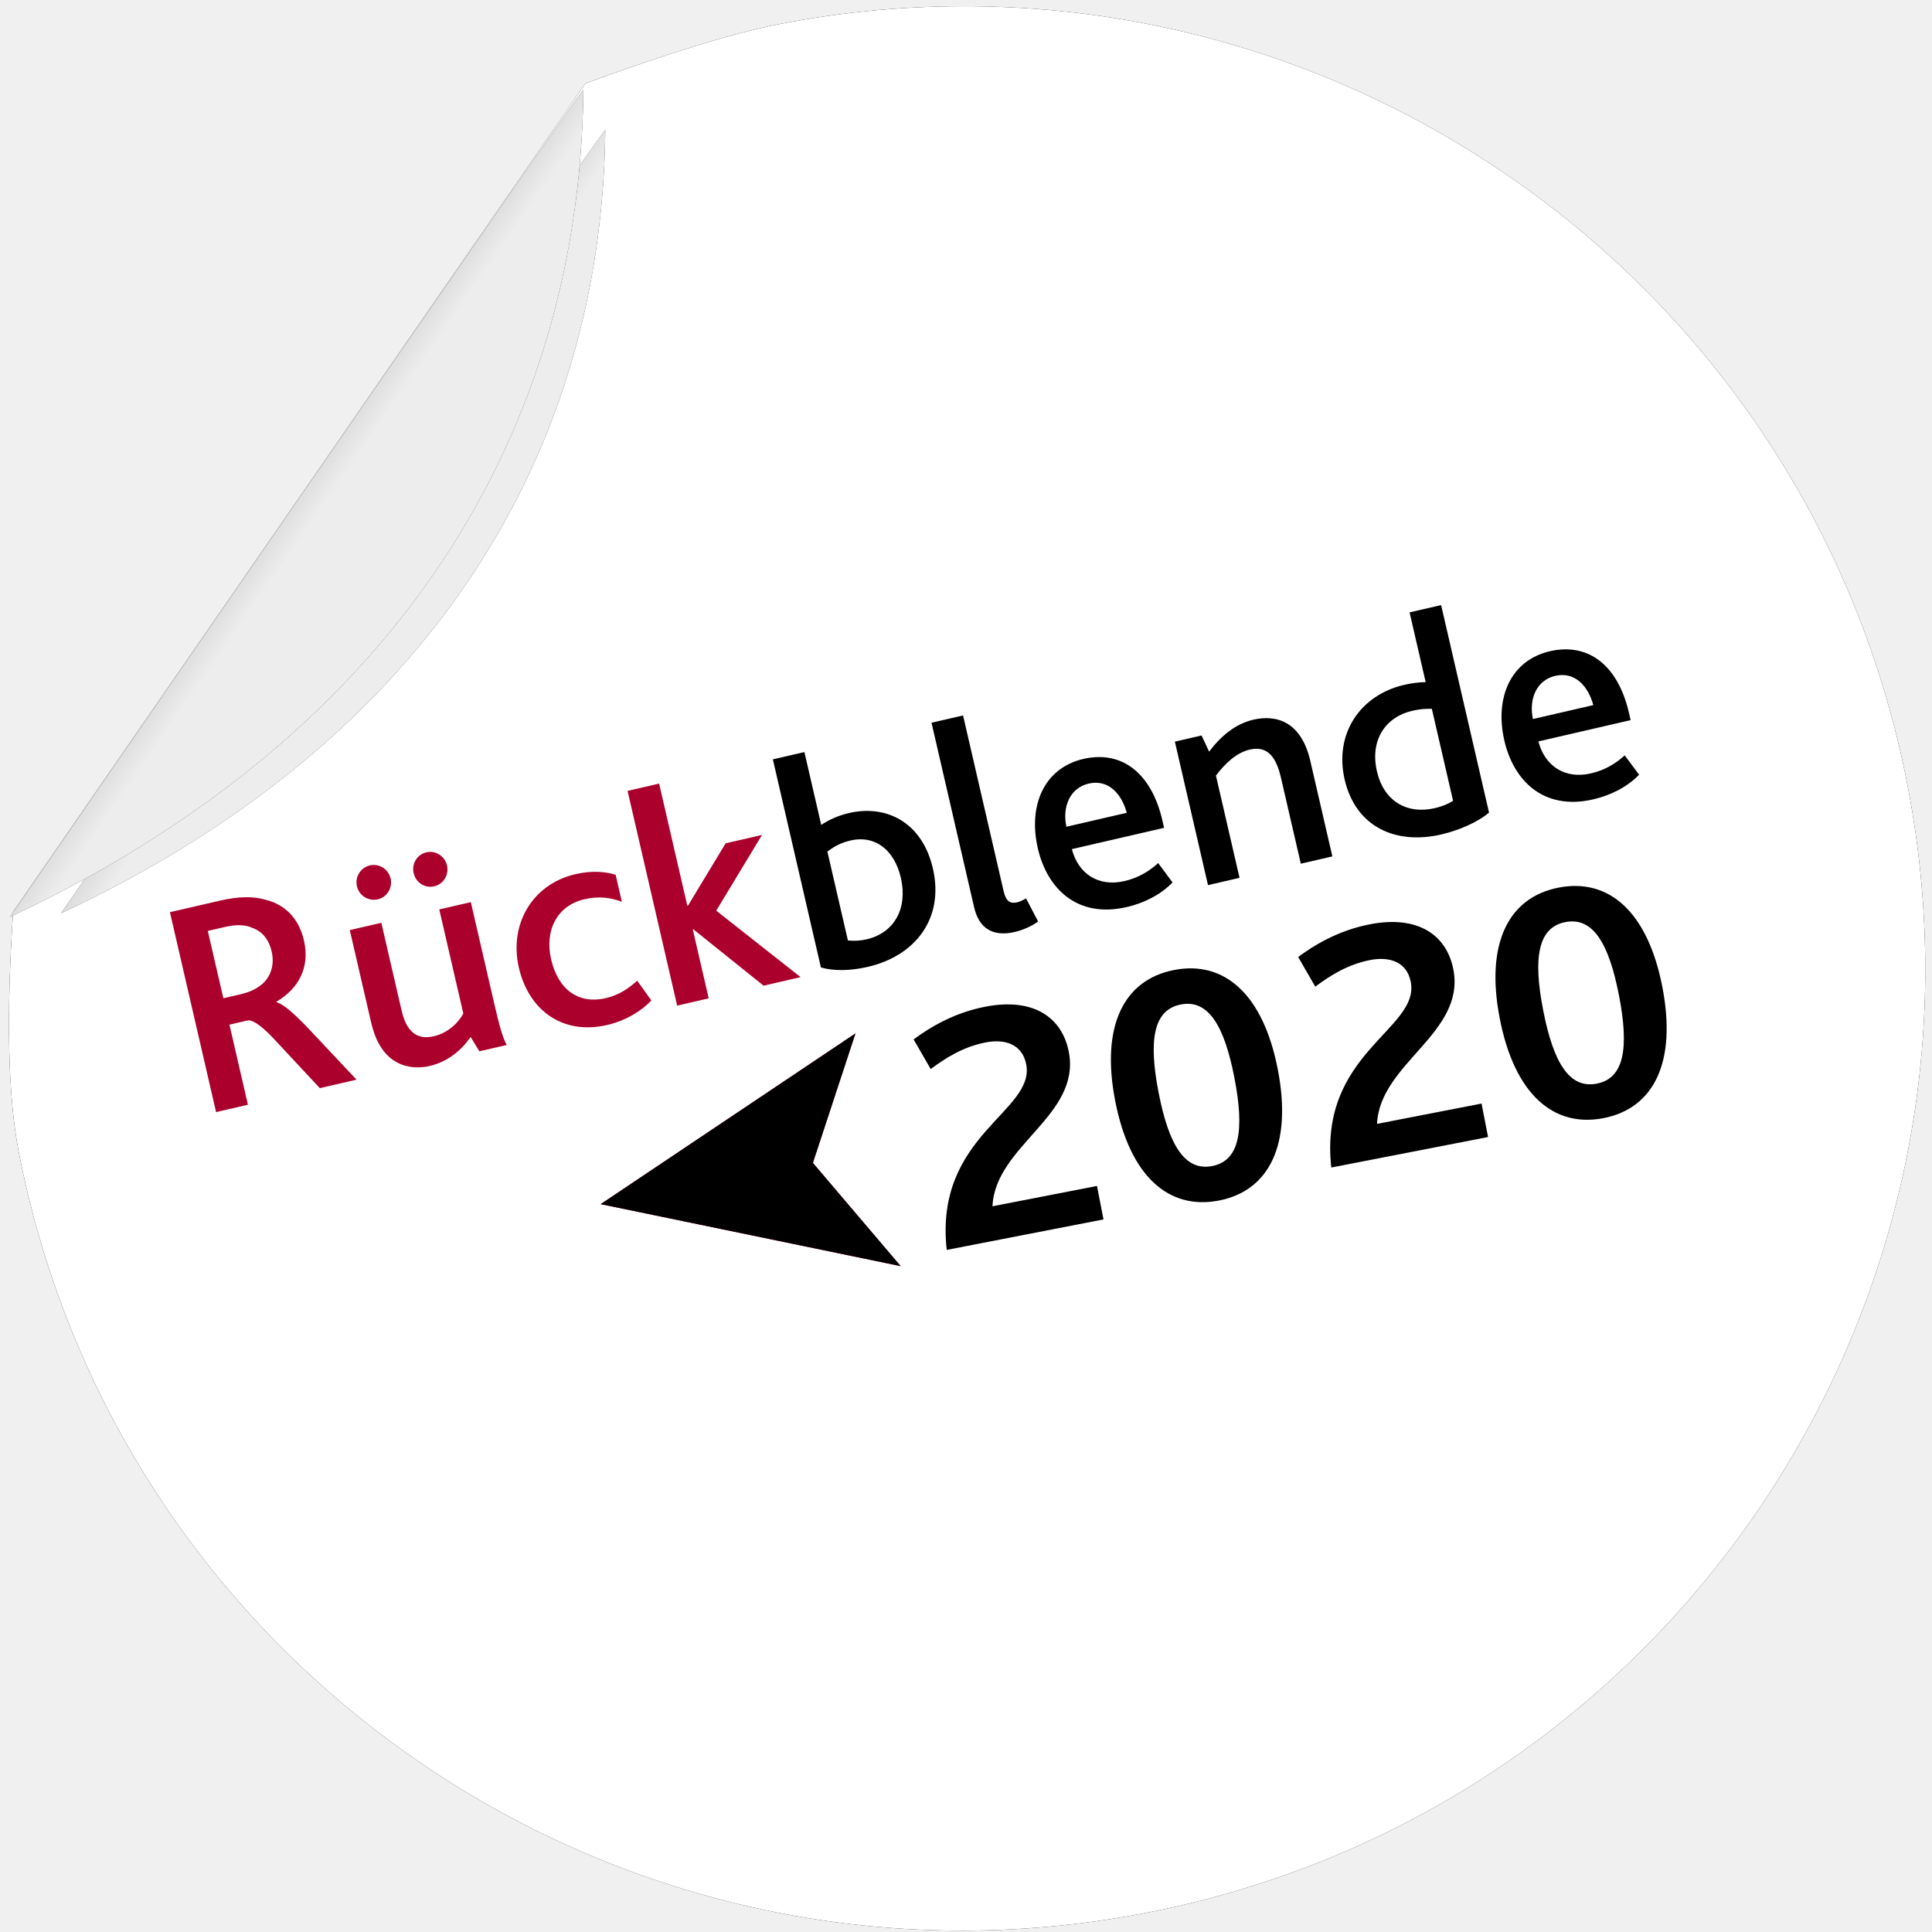
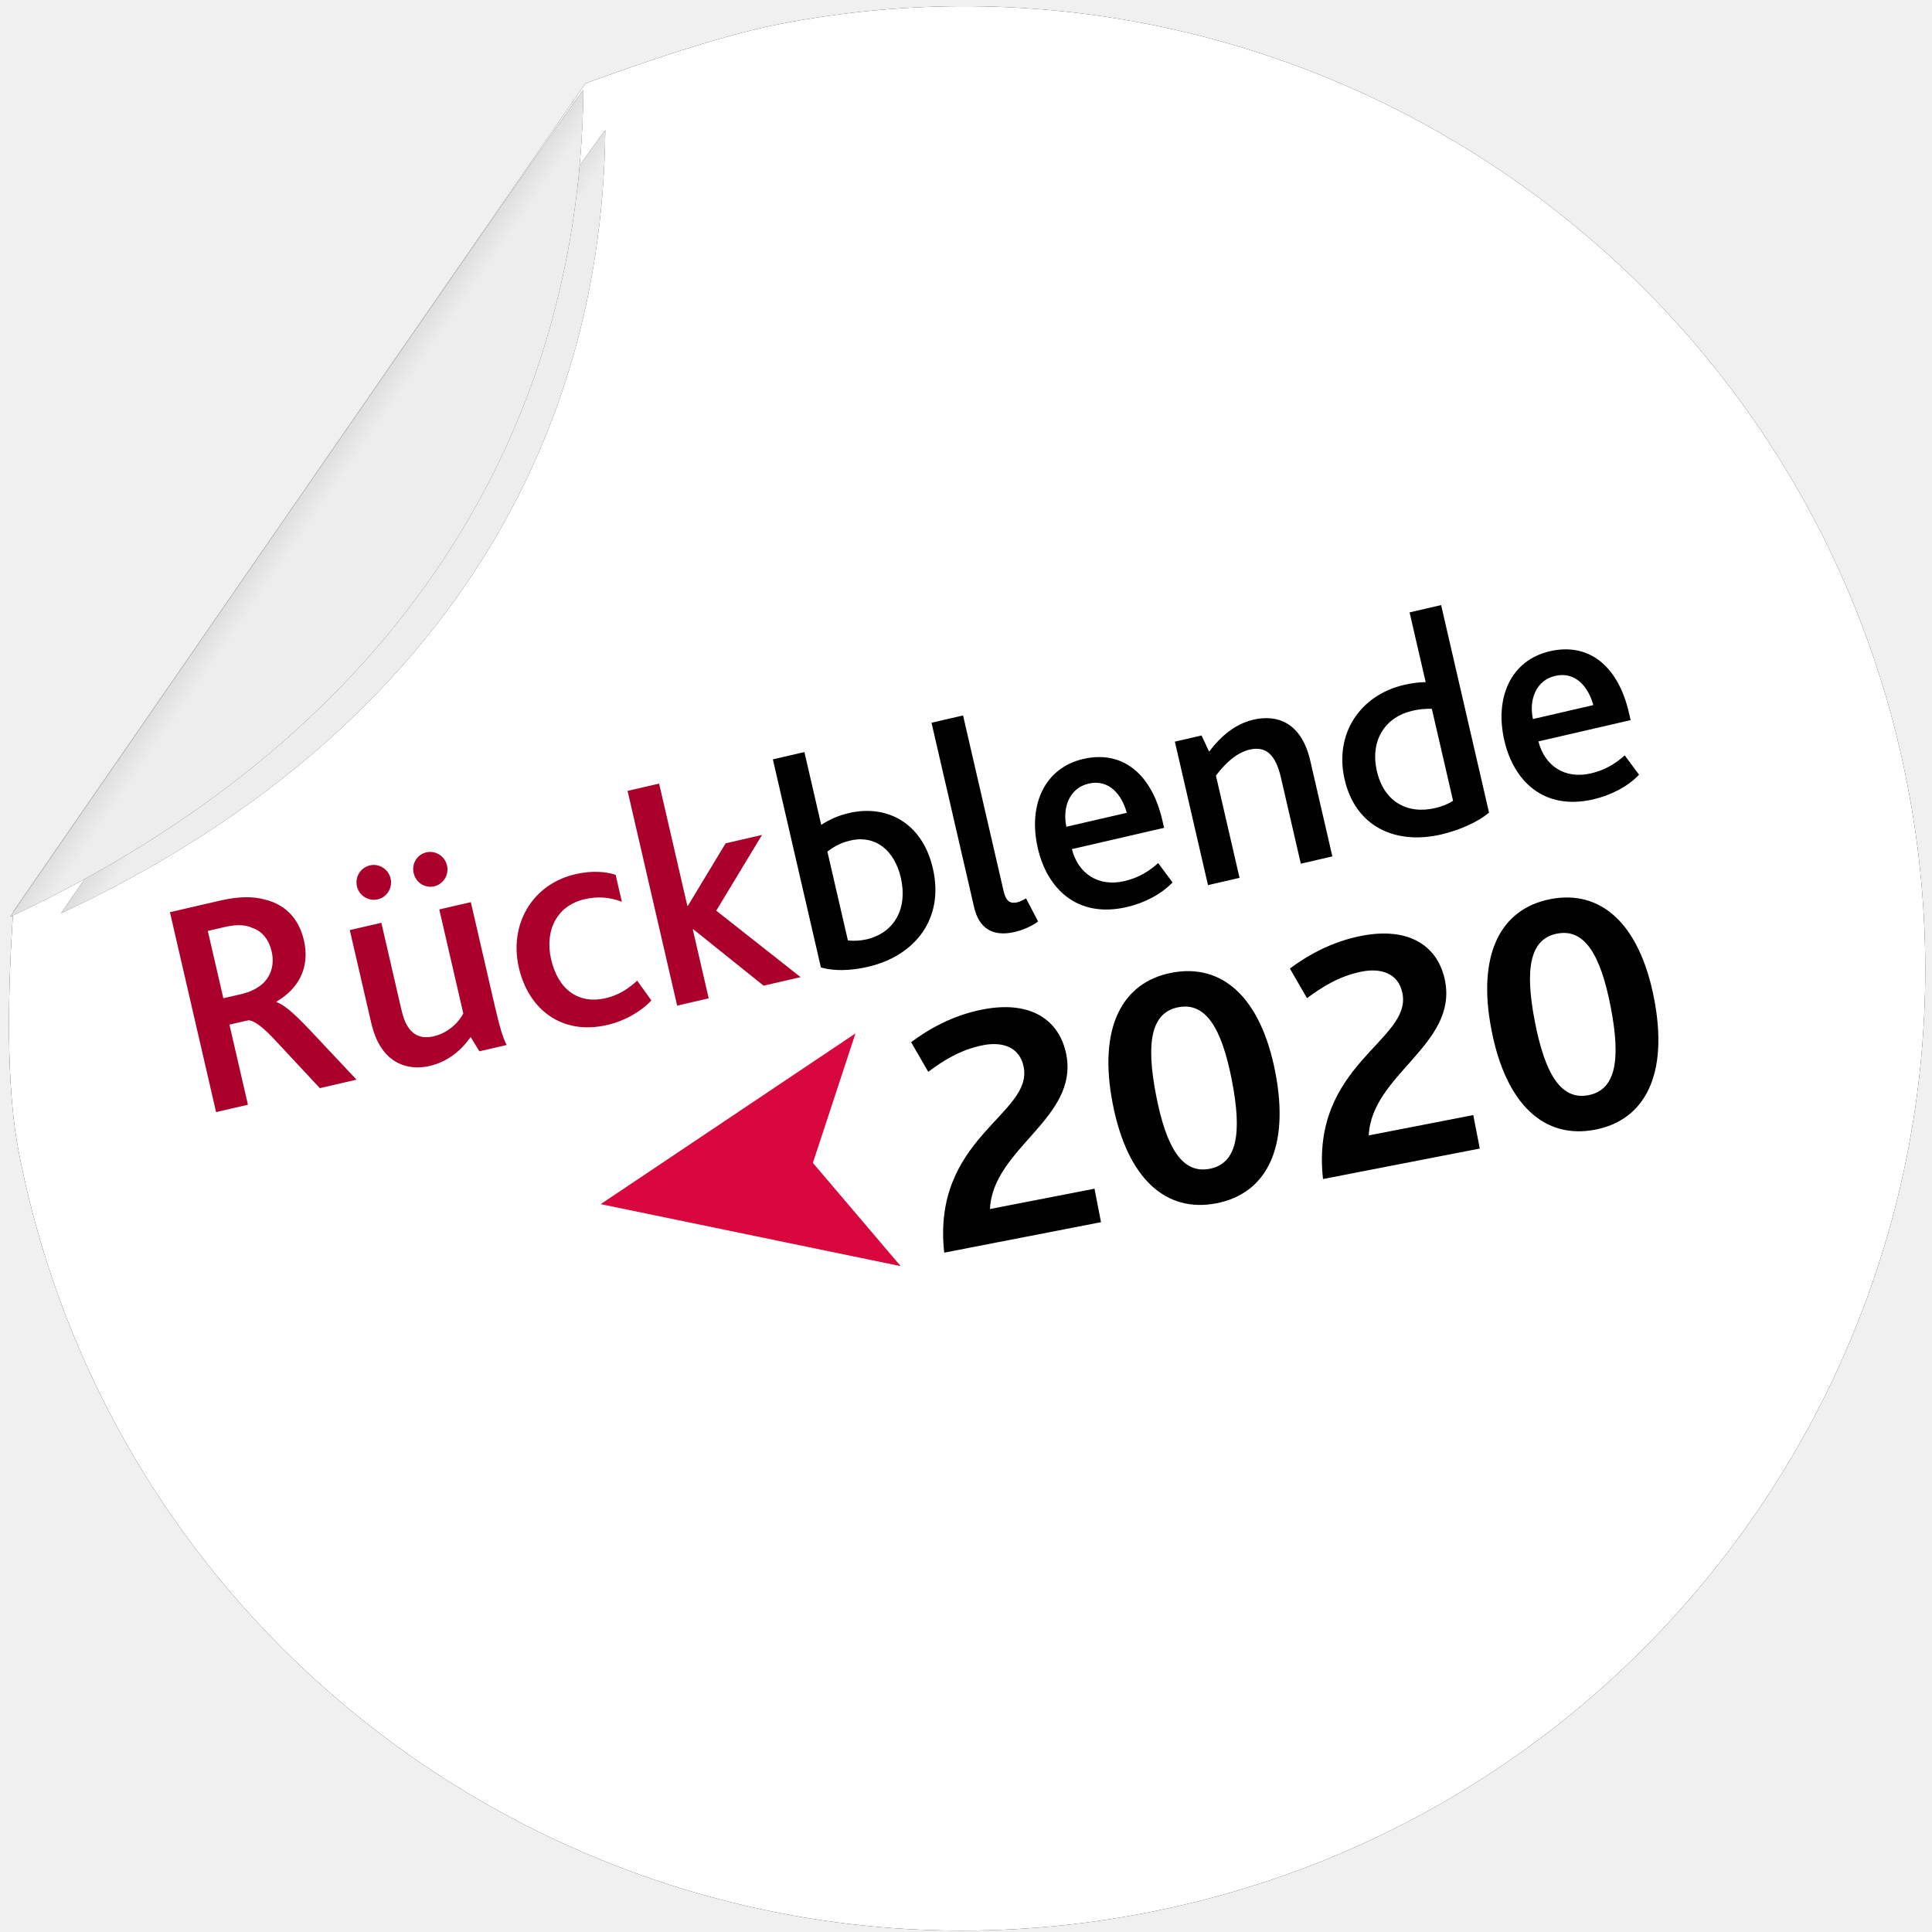
<svg xmlns="http://www.w3.org/2000/svg" width="211px" height="211px" viewBox="0 0 211 211" version="1.1">
  <defs>
    <linearGradient x1="54.455%" y1="50%" x2="32.77%" y2="29.705%" id="linearGradient-1">
      <stop stop-color="#FFFFFF" stop-opacity="0.5" offset="0%" />
      <stop stop-color="#000000" stop-opacity="0.5" offset="100%" />
    </linearGradient>
    <linearGradient x1="54.455%" y1="50%" x2="32.77%" y2="28.593%" id="linearGradient-2">
      <stop stop-color="#FFFFFF" stop-opacity="0.5" offset="0%" />
      <stop stop-color="#000000" stop-opacity="0.5" offset="100%" />
    </linearGradient>
    <linearGradient x1="54.455%" y1="50%" x2="32.77%" y2="29.563%" id="linearGradient-3">
      <stop stop-color="#FFFFFF" stop-opacity="0.5" offset="0%" />
      <stop stop-color="#000000" stop-opacity="0.5" offset="100%" />
    </linearGradient>
    <linearGradient x1="54.455%" y1="50%" x2="32.77%" y2="28.502%" id="linearGradient-4">
      <stop stop-color="#FFFFFF" stop-opacity="0.5" offset="0%" />
      <stop stop-color="#000000" stop-opacity="0.5" offset="100%" />
    </linearGradient>
  </defs>
-   <g id="Page-1" stroke="none" stroke-width="1" fill="none" fill-rule="evenodd">
+   <g id="image-upload" stroke="none" stroke-width="1" fill="none" fill-rule="evenodd">
    <g id="badge_2019" transform="translate(-18, -18)">
      <g transform="translate(123.692, 124.1074) rotate(-11) translate(-123.692, -124.1074) translate(18.19202, 18.60737)">
        <g id="Group-7">
          <g id="Oval-4">
            <g id="path-1-link" fill="#000000" fill-rule="nonzero">
              <path d="M105.065,210.13 C163.091,210.13 210.13,163.091 210.13,105.065 C210.13,47.039 163.091,0 105.065,0 C100.022,0 92.671,0.773 83.011,2.319 L4.405,79.189 C1.468,90.286 0,98.912 0,105.065 C0,163.091 47.039,210.13 105.065,210.13 Z" id="path-1" />
            </g>
            <g id="path-1-link" fill="#FFFFFF">
              <path d="M105.065,210.13 C163.091,210.13 210.13,163.091 210.13,105.065 C210.13,47.039 163.091,0 105.065,0 C100.022,0 92.671,0.773 83.011,2.319 L4.405,79.189 C1.468,90.286 0,98.912 0,105.065 C0,163.091 47.039,210.13 105.065,210.13 Z" id="path-1" />
            </g>
          </g>
          <g id="Oval-4-Copy" transform="translate(9, 7)">
            <g id="path-4-link" fill="#000000" fill-rule="nonzero">
              <path d="M0.529,73.343 C41.588,63.055 67.687,37.174 75.173,0.748 C75.283,0.213 0.529,73.343 0.529,73.343 Z" id="path-4" />
            </g>
            <g id="path-4-link" fill="#DBDBDB">
              <path d="M0.529,73.343 C41.588,63.055 67.687,37.174 75.173,0.748 C75.283,0.213 0.529,73.343 0.529,73.343 Z" id="path-4" />
            </g>
            <g id="path-4-link" fill="url(#linearGradient-2)">
              <path d="M0.529,73.343 C41.588,63.055 67.687,37.174 75.173,0.748 C75.283,0.213 0.529,73.343 0.529,73.343 Z" id="path-4" />
            </g>
          </g>
          <g id="Oval-4-Copy-2" transform="translate(3, 2)">
            <g id="path-7-link" fill="#000000" fill-rule="nonzero">
              <path d="M0.984,77.67 C44.259,66.803 71.768,39.466 79.658,0.991 C79.774,0.425 0.984,77.67 0.984,77.67 Z" id="path-7" />
            </g>
            <g id="path-7-link" fill="#DBDBDB">
              <path d="M0.984,77.67 C44.259,66.803 71.768,39.466 79.658,0.991 C79.774,0.425 0.984,77.67 0.984,77.67 Z" id="path-7" />
            </g>
            <g id="path-7-link" fill="url(#linearGradient-4)">
              <path d="M0.984,77.67 C44.259,66.803 71.768,39.466 79.658,0.991 C79.774,0.425 0.984,77.67 0.984,77.67 Z" id="path-7" />
            </g>
          </g>
        </g>
-         <path d="M97.445,134.902 C98.471,122.324 109.833,121.944 109.833,116.662 C109.833,114.344 107.971,113.47 105.957,113.47 C103.411,113.47 101.321,114.306 99.497,115.18 L98.281,111.646 C100.333,110.658 103.221,109.632 106.641,109.632 C112.037,109.632 114.659,112.406 114.659,116.206 C114.659,123.312 104.817,124.718 103.259,131.178 L114.887,131.178 L114.887,134.902 L97.445,134.902 Z M127.655,135.282 C122.069,135.282 118.611,130.836 118.611,122.438 C118.611,114.078 122.069,109.632 127.655,109.632 C133.241,109.632 136.699,114.078 136.699,122.438 C136.699,130.836 133.241,135.282 127.655,135.282 Z M127.655,131.444 C130.695,131.444 131.873,128.328 131.873,122.438 C131.873,116.586 130.695,113.47 127.655,113.47 C124.615,113.47 123.437,116.586 123.437,122.438 C123.437,128.328 124.615,131.444 127.655,131.444 Z" id="2019" fill="#000000" fill-rule="nonzero" />
-         <path d="M140.39,134.082 C141.416,121.504 152.778,121.124 152.778,115.842 C152.778,113.524 150.916,112.65 148.902,112.65 C146.356,112.65 144.266,113.486 142.442,114.36 L141.226,110.826 C143.278,109.838 146.166,108.812 149.586,108.812 C154.982,108.812 157.604,111.586 157.604,115.386 C157.604,122.492 147.762,123.898 146.204,130.358 L157.832,130.358 L157.832,134.082 L140.39,134.082 Z M170.6,134.462 C165.014,134.462 161.556,130.016 161.556,121.618 C161.556,113.258 165.014,108.812 170.6,108.812 C176.186,108.812 179.644,113.258 179.644,121.618 C179.644,130.016 176.186,134.462 170.6,134.462 Z M170.6,130.624 C173.64,130.624 174.818,127.508 174.818,121.618 C174.818,115.766 173.64,112.65 170.6,112.65 C167.56,112.65 166.382,115.766 166.382,121.618 C166.382,127.508 167.56,130.624 170.6,130.624 Z" id="2019-copy" fill="#000000" fill-rule="nonzero" />
+         <path d="M114.562,135.145 L114.562,131.421 L102.934,131.421 C104.492,124.961 114.334,123.555 114.334,116.449 C114.334,112.649 111.712,109.875 106.316,109.875 C102.896,109.875 100.008,110.901 97.956,111.889 L99.172,115.423 C100.996,114.549 103.086,113.713 105.632,113.713 C107.646,113.713 109.508,114.587 109.508,116.905 C109.508,122.187 98.146,122.567 97.12,135.145 L114.562,135.145 Z M127.33,135.525 C132.916,135.525 136.374,131.079 136.374,122.681 C136.374,114.321 132.916,109.875 127.33,109.875 C121.744,109.875 118.286,114.321 118.286,122.681 C118.286,131.079 121.744,135.525 127.33,135.525 Z M127.33,131.687 C124.29,131.687 123.112,128.571 123.112,122.681 C123.112,116.829 124.29,113.713 127.33,113.713 C130.37,113.713 131.548,116.829 131.548,122.681 C131.548,128.571 130.37,131.687 127.33,131.687 Z M156.704,135.145 L156.704,131.421 L145.076,131.421 C146.634,124.961 156.476,123.555 156.476,116.449 C156.476,112.649 153.854,109.875 148.458,109.875 C145.038,109.875 142.15,110.901 140.098,111.889 L141.314,115.423 C143.138,114.549 145.228,113.713 147.774,113.713 C149.788,113.713 151.65,114.587 151.65,116.905 C151.65,122.187 140.288,122.567 139.262,135.145 L156.704,135.145 Z M169.472,135.525 C175.058,135.525 178.516,131.079 178.516,122.681 C178.516,114.321 175.058,109.875 169.472,109.875 C163.886,109.875 160.428,114.321 160.428,122.681 C160.428,131.079 163.886,135.525 169.472,135.525 Z M169.472,131.687 C166.432,131.687 165.254,128.571 165.254,122.681 C165.254,116.829 166.432,113.713 169.472,113.713 C172.512,113.713 173.69,116.829 173.69,122.681 C173.69,128.571 172.512,131.687 169.472,131.687 Z" id="2020" fill="#000000" fill-rule="nonzero" />
        <path d="M94.424,101.485 C92.384,101.485 90.65,101.077 89.426,100.397 L89.426,77.073 L92.962,77.073 L92.962,85.233 C93.914,84.893 94.9,84.655 96.226,84.655 C100.408,84.655 103.774,87.443 103.774,92.611 C103.774,98.221 99.762,101.485 94.424,101.485 Z M94.968,98.527 C98.096,98.527 100.136,96.249 100.136,92.815 C100.136,89.755 98.504,87.613 95.682,87.613 C94.288,87.613 93.472,88.021 92.962,88.225 L92.962,98.187 C93.642,98.425 94.356,98.527 94.968,98.527 Z M107.208,97.745 C107.208,100.091 108.432,101.383 110.914,101.383 C111.764,101.383 112.818,101.213 113.668,100.839 L112.954,98.085 C112.648,98.187 112.172,98.289 111.934,98.289 C111.152,98.289 110.744,97.949 110.744,96.759 L110.744,77.073 L107.208,77.073 L107.208,97.745 Z M123.46,101.485 C117.85,101.485 115.436,97.507 115.436,93.053 C115.436,88.191 118.122,84.655 122.474,84.655 C126.86,84.655 129.376,87.919 129.376,93.121 L129.376,93.971 L119.04,93.971 C119.108,96.725 120.91,98.663 123.834,98.663 C125.432,98.663 126.724,98.221 127.88,97.575 L128.934,99.989 C127.37,101.009 125.364,101.485 123.46,101.485 Z M119.006,91.455 L125.772,91.455 C125.704,89.415 124.718,87.409 122.44,87.409 C120.298,87.409 119.04,89.279 119.006,91.455 Z M132.64,101.145 L136.176,101.145 L136.176,89.687 C137.468,88.599 138.93,87.749 140.426,87.749 C142.568,87.749 143.044,89.449 143.044,91.557 L143.044,101.145 L146.58,101.145 L146.58,90.435 C146.58,86.015 144.098,84.655 141.548,84.655 C139.542,84.655 137.706,85.573 136.04,86.967 L135.632,85.063 L132.64,85.063 L132.64,101.145 Z M158.684,101.485 C153.652,101.485 149.776,98.629 149.776,93.257 C149.776,88.157 153.482,84.655 158.446,84.655 C159.16,84.655 160.078,84.723 160.792,84.893 L160.792,77.073 L164.328,77.073 L164.328,100.329 C162.9,101.077 160.69,101.485 158.684,101.485 Z M158.684,98.527 C159.33,98.527 160.214,98.425 160.792,98.187 L160.792,87.885 C160.112,87.715 159.568,87.613 158.65,87.613 C155.692,87.613 153.414,89.653 153.414,93.189 C153.414,96.521 155.522,98.527 158.684,98.527 Z M175.752,101.485 C170.142,101.485 167.728,97.507 167.728,93.053 C167.728,88.191 170.414,84.655 174.766,84.655 C179.152,84.655 181.668,87.919 181.668,93.121 L181.668,93.971 L171.332,93.971 C171.4,96.725 173.202,98.663 176.126,98.663 C177.724,98.663 179.016,98.221 180.172,97.575 L181.226,99.989 C179.662,101.009 177.656,101.485 175.752,101.485 Z M171.298,91.455 L178.064,91.455 C177.996,89.415 177.01,87.409 174.732,87.409 C172.59,87.409 171.332,89.279 171.298,91.455 Z" id="blende" fill="#000000" fill-rule="nonzero" transform="translate(135.5475, 89.27853) rotate(-2) translate(-135.5475, -89.27853) " />
        <path d="M21.553,103.765 L21.553,81.359 L27.163,81.359 C29.339,81.359 30.869,81.733 32.025,82.379 C34.235,83.501 35.119,85.473 35.119,87.649 C35.119,90.675 33.385,92.647 30.699,93.497 L30.699,93.565 C31.379,93.939 32.263,95.163 33.453,97.169 L37.295,103.765 L33.181,103.765 L29.747,97.815 C28.659,95.877 27.843,94.925 27.231,94.789 L25.123,94.789 L25.123,103.765 L21.553,103.765 Z M25.123,91.831 L27.027,91.831 C28.149,91.831 28.965,91.627 29.713,91.219 C30.733,90.607 31.413,89.519 31.413,88.023 C31.413,86.765 30.937,85.677 29.951,85.065 C29.339,84.589 28.455,84.283 27.061,84.283 L25.123,84.283 L25.123,91.831 Z M45.387,104.105 C47.495,104.105 49.195,103.187 50.487,102.031 L51.065,103.765 L54.125,103.765 C53.887,102.915 53.819,101.521 53.819,99.311 L53.819,87.683 L50.283,87.683 L50.283,99.345 C49.501,100.263 48.107,101.045 46.577,101.045 C45.319,101.045 44.503,100.535 44.095,99.481 C43.857,98.903 43.789,98.223 43.789,97.305 L43.789,87.683 L40.253,87.683 L40.253,97.781 C40.253,99.209 40.389,100.127 40.729,101.011 C41.647,103.459 43.823,104.105 45.387,104.105 Z M43.993,85.099 C45.013,85.099 45.863,84.249 45.863,83.195 C45.863,82.141 45.013,81.291 43.993,81.291 C42.939,81.291 42.089,82.141 42.089,83.195 C42.089,84.249 42.939,85.099 43.993,85.099 Z M50.317,85.099 C51.337,85.099 52.187,84.249 52.187,83.195 C52.187,82.141 51.337,81.291 50.317,81.291 C49.263,81.291 48.447,82.141 48.447,83.195 C48.447,84.249 49.263,85.099 50.317,85.099 Z M65.311,104.105 C67.419,104.105 69.391,103.425 70.615,102.575 L69.595,100.127 C68.473,100.739 67.351,101.215 65.787,101.215 C62.863,101.215 60.959,99.243 60.959,95.741 C60.959,92.545 62.863,90.165 65.991,90.165 C67.555,90.165 68.779,90.607 69.901,91.355 L69.901,88.329 C68.983,87.785 67.555,87.275 65.651,87.275 C60.823,87.275 57.321,90.947 57.321,95.843 C57.321,100.467 60.177,104.105 65.311,104.105 Z M73.233,103.765 L76.769,103.765 L76.769,96.047 L76.837,96.047 L82.923,103.765 L87.071,103.765 L79.727,94.619 L86.459,87.683 L82.379,87.683 L76.837,93.395 L76.769,93.395 L76.769,79.693 L73.233,79.693 L73.233,103.765 Z" id="Rück" fill="#AB002C" fill-rule="nonzero" transform="translate(54.31222, 91.89892) rotate(-2) translate(-54.31222, -91.89892) " />
        <g id="Path-2" transform="translate(61, 109)">
          <g id="path-9-link" fill="#D8073D">
            <polygon id="path-9" points="0.3 13.784 31.173 26.684 23.909 13.784 31.173 0.791" />
          </g>
-           <g id="path-9-link" fill="#000000" fill-rule="nonzero">
+           <g id="path-9-link" fill-rule="nonzero">
            <polygon id="path-9" points="0.3 13.784 31.173 26.684 23.909 13.784 31.173 0.791" />
          </g>
        </g>
      </g>
    </g>
  </g>
</svg>
